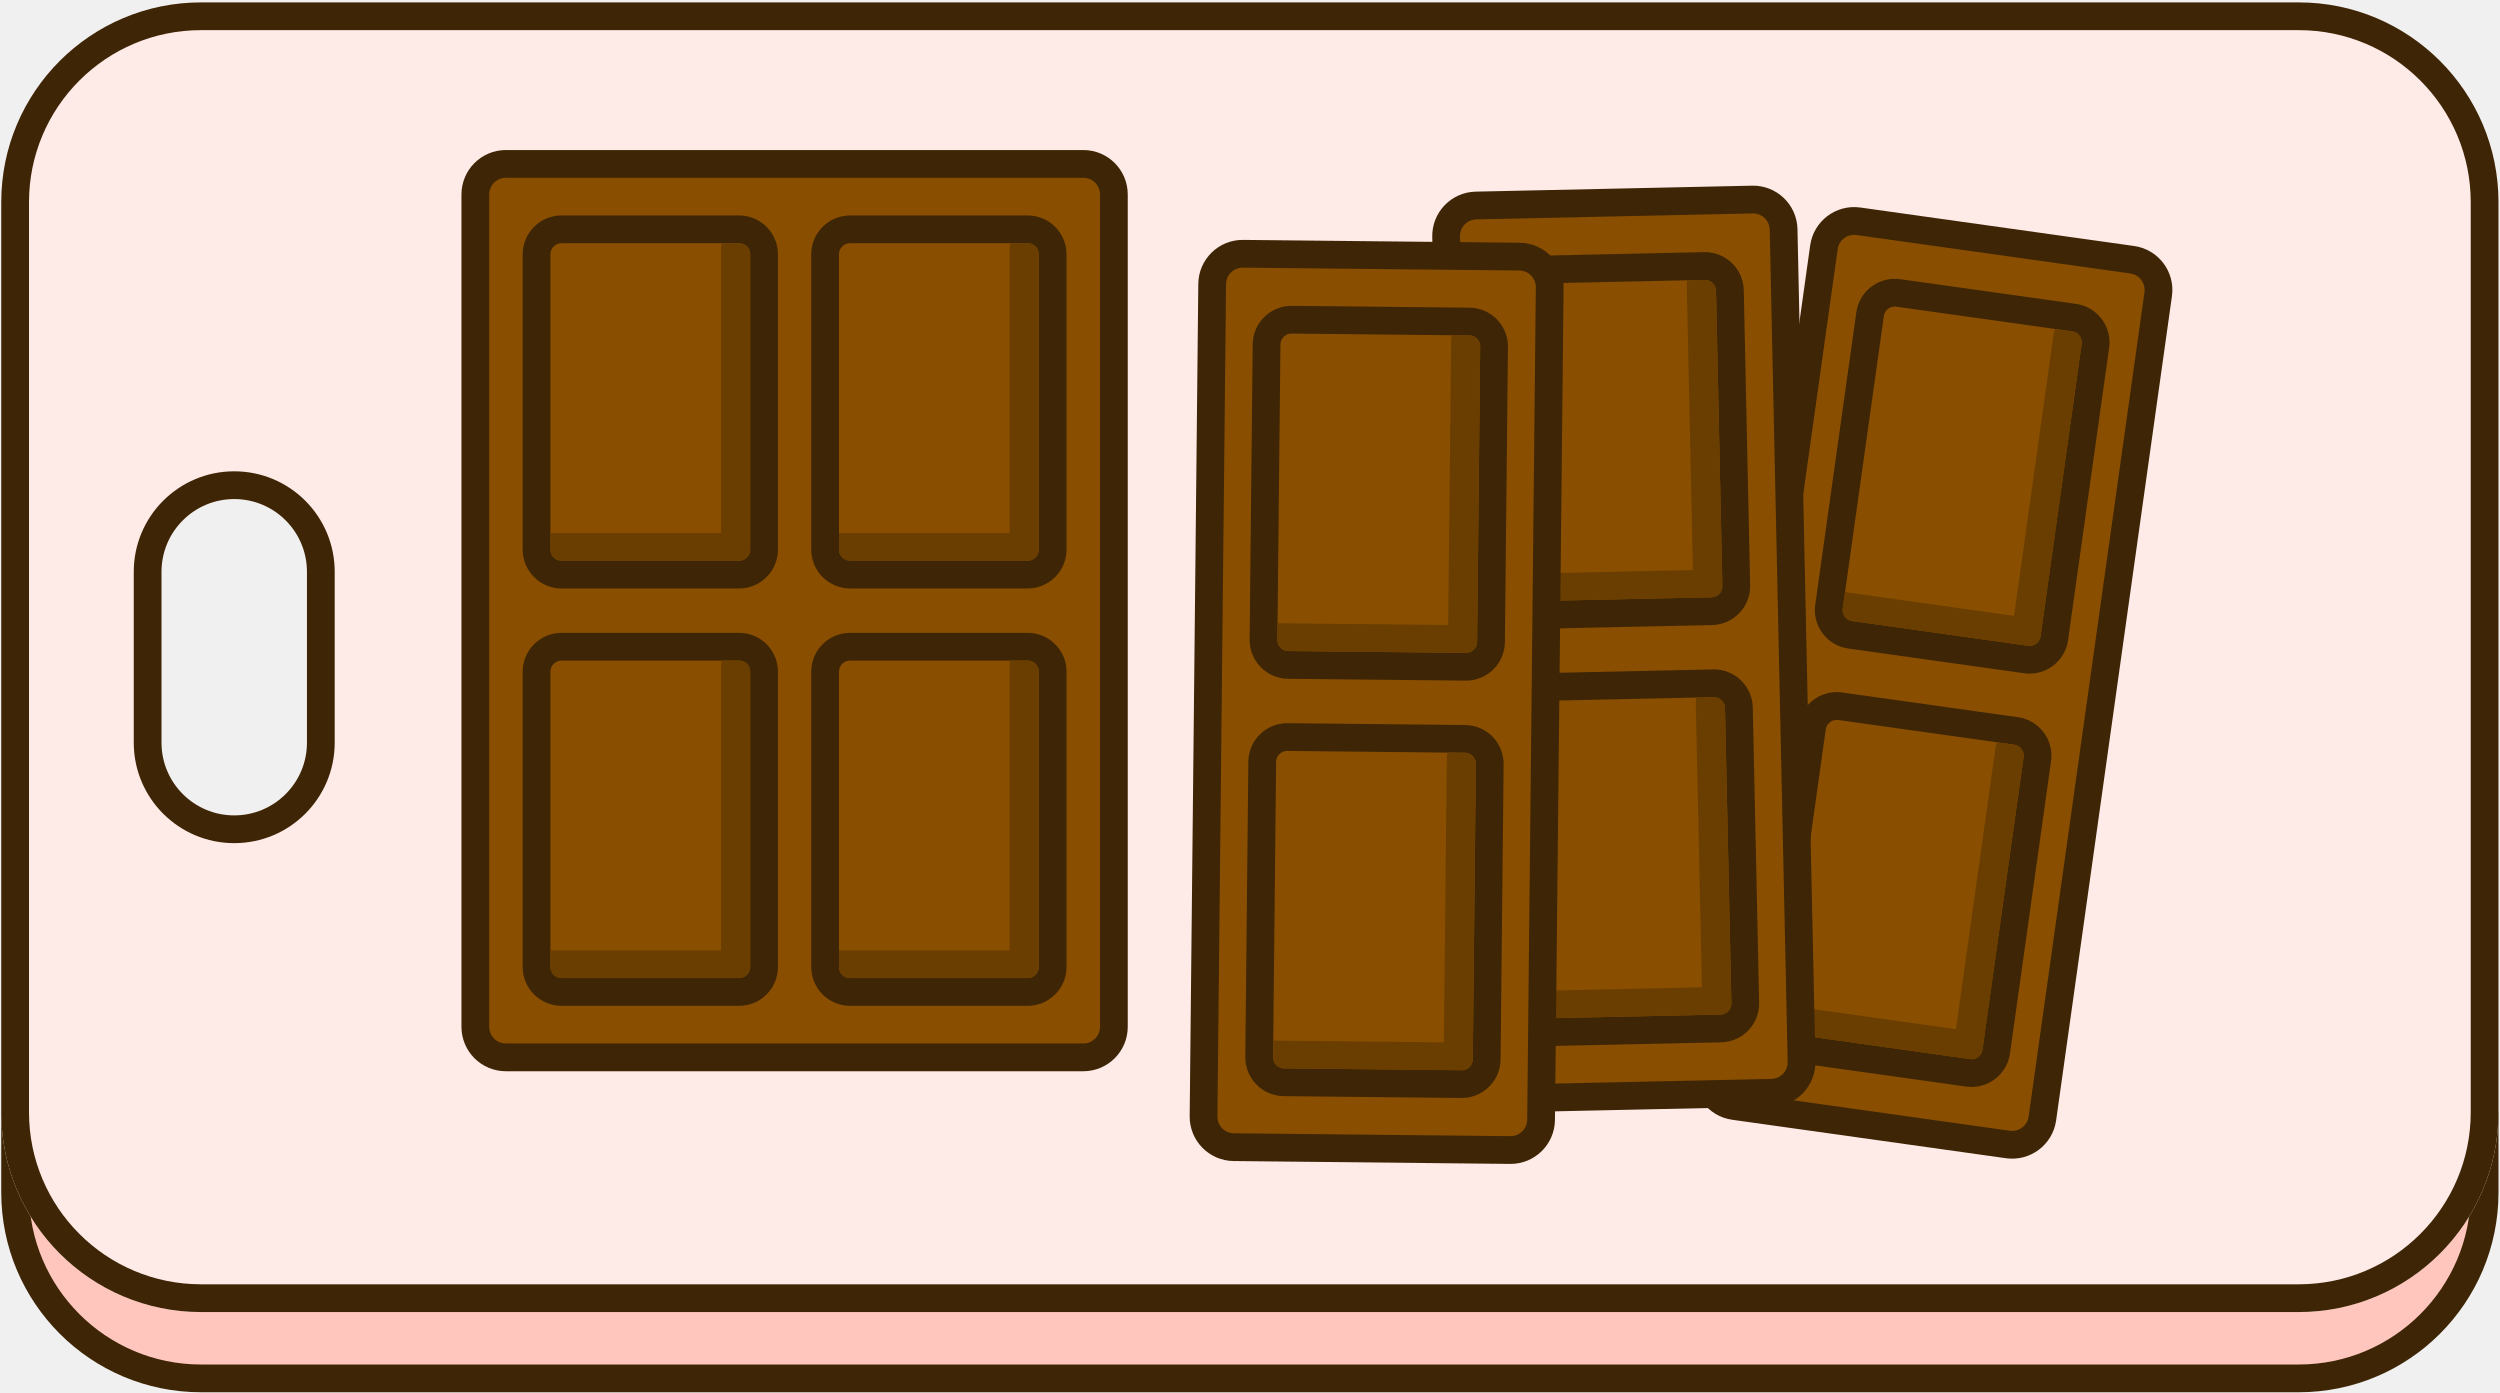
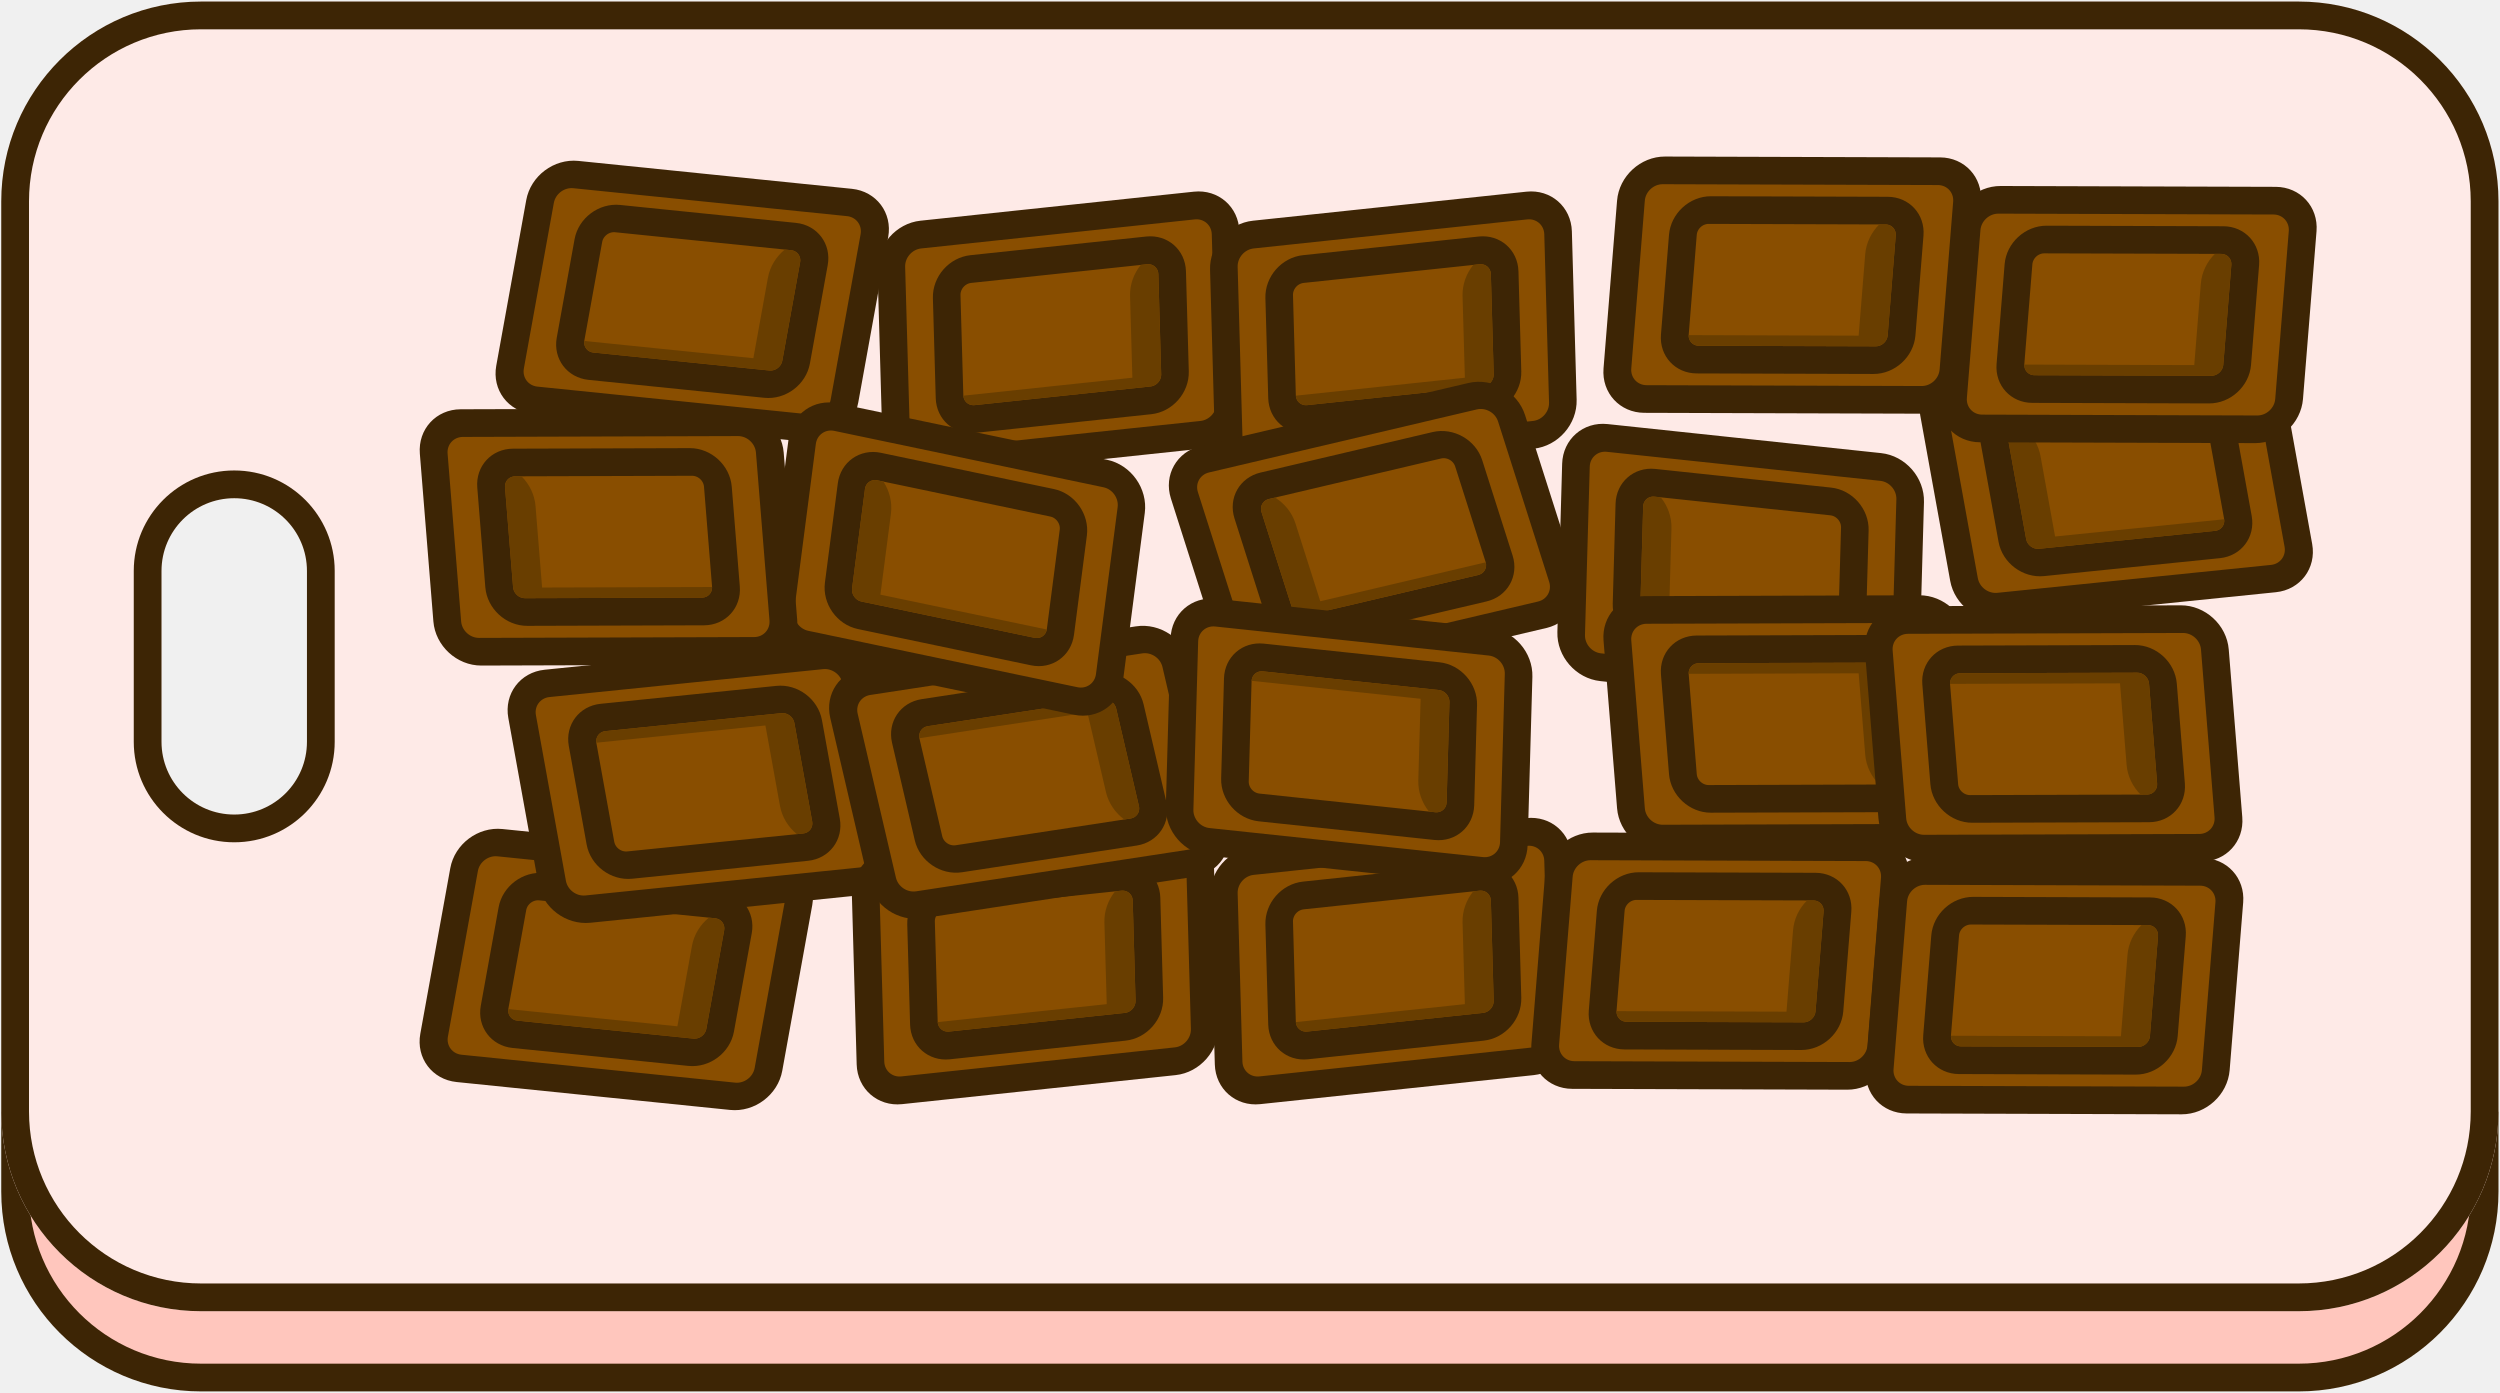
<svg xmlns="http://www.w3.org/2000/svg" width="901" height="502" viewBox="0 0 901 502" fill="none">
-   <path d="M895.452 429.77C895.452 466.773 865.455 496.77 828.452 496.77L72.452 496.77C35.449 496.77 5.452 466.773 5.452 429.77L5.452 419.744C18.689 443.049 43.734 458.77 72.452 458.77L828.452 458.77C857.169 458.77 882.215 443.049 895.452 419.744V429.77Z" fill="#FFC6BD" stroke="#3D2505" stroke-width="10" />
-   <mask id="path-2-inside-1_125_4852" fill="white">
-     <path fill-rule="evenodd" clip-rule="evenodd" d="M0.452 400.864V72.864C0.452 33.1 32.687 0.864 72.452 0.864H828.452C868.216 0.864 900.452 33.1 900.452 72.864V400.864C900.452 440.629 868.216 472.864 828.452 472.864H72.452C32.687 472.864 0.452 440.629 0.452 400.864ZM84.416 179.861C69.942 179.861 58.208 191.595 58.208 206.07V267.659C58.208 282.134 69.942 293.868 84.416 293.868C98.891 293.868 110.625 282.134 110.625 267.659V206.07C110.625 191.595 98.891 179.861 84.416 179.861Z" />
+   <path d="M895.452 429.465C895.452 466.468 865.455 496.465 828.452 496.465L72.452 496.465C35.449 496.465 5.452 466.468 5.452 429.465L5.452 419.439C18.689 442.744 43.734 458.465 72.452 458.465L828.452 458.465C857.169 458.465 882.215 442.744 895.452 419.439V429.465Z" fill="#FFC6BD" stroke="#3D2505" stroke-width="10" />
+   <mask id="path-2-inside-1_125_4851" fill="white">
+     <path fill-rule="evenodd" clip-rule="evenodd" d="M0.452 400.56V72.56C0.452 32.795 32.687 0.56 72.452 0.56H828.452C868.216 0.56 900.452 32.795 900.452 72.56V400.56C900.452 440.324 868.216 472.56 828.452 472.56H72.452C32.687 472.56 0.452 440.324 0.452 400.56ZM84.416 179.557C69.942 179.557 58.208 191.291 58.208 205.765V267.355C58.208 281.829 69.942 293.563 84.416 293.563C98.891 293.563 110.625 281.829 110.625 267.355V205.765C110.625 191.291 98.891 179.557 84.416 179.557Z" />
  </mask>
-   <path fill-rule="evenodd" clip-rule="evenodd" d="M0.452 400.864V72.864C0.452 33.1 32.687 0.864 72.452 0.864H828.452C868.216 0.864 900.452 33.1 900.452 72.864V400.864C900.452 440.629 868.216 472.864 828.452 472.864H72.452C32.687 472.864 0.452 440.629 0.452 400.864ZM84.416 179.861C69.942 179.861 58.208 191.595 58.208 206.07V267.659C58.208 282.134 69.942 293.868 84.416 293.868C98.891 293.868 110.625 282.134 110.625 267.659V206.07C110.625 191.595 98.891 179.861 84.416 179.861Z" fill="#FEEAE7" />
-   <path d="M-9.548 72.864V400.864H10.452V72.864H-9.548ZM72.452 -9.136C27.164 -9.136 -9.548 27.577 -9.548 72.864H10.452C10.452 38.623 38.21 10.864 72.452 10.864V-9.136ZM828.452 -9.136H72.452V10.864H828.452V-9.136ZM910.452 72.864C910.452 27.577 873.739 -9.136 828.452 -9.136V10.864C862.693 10.864 890.452 38.623 890.452 72.864H910.452ZM910.452 400.864V72.864H890.452V400.864H910.452ZM828.452 482.864C873.739 482.864 910.452 446.152 910.452 400.864H890.452C890.452 435.106 862.693 462.864 828.452 462.864V482.864ZM72.452 482.864H828.452V462.864H72.452V482.864ZM-9.548 400.864C-9.548 446.152 27.164 482.864 72.452 482.864V462.864C38.21 462.864 10.452 435.106 10.452 400.864H-9.548ZM68.208 206.07C68.208 197.118 75.464 189.861 84.416 189.861V169.861C64.419 169.861 48.208 186.072 48.208 206.07H68.208ZM68.208 267.659V206.07H48.208V267.659H68.208ZM84.416 283.868C75.464 283.868 68.208 276.611 68.208 267.659H48.208C48.208 287.657 64.419 303.868 84.416 303.868V283.868ZM100.625 267.659C100.625 276.611 93.368 283.868 84.416 283.868V303.868C104.414 303.868 120.625 287.657 120.625 267.659H100.625ZM100.625 206.07V267.659H120.625V206.07H100.625ZM84.416 189.861C93.368 189.861 100.625 197.118 100.625 206.07H120.625C120.625 186.072 104.414 169.861 84.416 169.861V189.861Z" fill="#3D2505" mask="url(#path-2-inside-1_125_4852)" />
-   <rect x="171.31" y="59.076" width="230.128" height="322" rx="11" fill="#894E00" stroke="#3D2505" stroke-width="10" />
-   <rect x="198.374" y="87.655" width="72" height="114.421" rx="4" fill="#894E00" />
-   <rect x="193.374" y="82.655" width="82" height="124.421" rx="9" stroke="#3D2505" stroke-width="10" />
-   <path fill-rule="evenodd" clip-rule="evenodd" d="M198.374 192.108L259.878 192.108V90.127C259.878 89.286 259.943 88.461 260.068 87.655H266.374C268.583 87.655 270.374 89.446 270.374 91.655V198.076C270.374 200.285 268.583 202.076 266.374 202.076H202.374C200.165 202.076 198.374 200.285 198.374 198.076V192.108Z" fill="#693E00" />
-   <rect x="302.374" y="87.655" width="72" height="114.421" rx="4" fill="#894E00" />
-   <rect x="297.374" y="82.655" width="82" height="124.421" rx="9" stroke="#3D2505" stroke-width="10" />
-   <path fill-rule="evenodd" clip-rule="evenodd" d="M302.374 192.108L363.878 192.108V90.127C363.878 89.286 363.943 88.461 364.068 87.655H370.374C372.583 87.655 374.374 89.446 374.374 91.655V198.076C374.374 200.285 372.583 202.076 370.374 202.076H306.374C304.165 202.076 302.374 200.285 302.374 198.076V192.108Z" fill="#693E00" />
-   <rect x="198.374" y="238.076" width="72" height="114.421" rx="4" fill="#894E00" />
-   <rect x="193.374" y="233.076" width="82" height="124.421" rx="9" stroke="#3D2505" stroke-width="10" />
-   <path fill-rule="evenodd" clip-rule="evenodd" d="M198.374 342.529L259.878 342.529V240.548C259.878 239.707 259.943 238.882 260.068 238.076H266.374C268.583 238.076 270.374 239.867 270.374 242.076V348.497C270.374 350.706 268.583 352.497 266.374 352.497H202.374C200.165 352.497 198.374 350.706 198.374 348.497V342.529Z" fill="#693E00" />
-   <rect x="302.374" y="238.076" width="72" height="114.421" rx="4" fill="#894E00" />
-   <rect x="297.374" y="233.076" width="82" height="124.421" rx="9" stroke="#3D2505" stroke-width="10" />
-   <path fill-rule="evenodd" clip-rule="evenodd" d="M302.374 342.529L363.878 342.529V240.548C363.878 239.707 363.943 238.882 364.068 238.076H370.374C372.583 238.076 374.374 239.867 374.374 242.076V348.497C374.374 350.706 372.583 352.497 370.374 352.497H306.374C304.165 352.497 302.374 350.706 302.374 348.497V342.529Z" fill="#693E00" />
-   <rect x="658.877" y="78.211" width="121.653" height="322" rx="11" transform="rotate(7.99832 658.877 78.2106)" fill="#894E00" stroke="#3D2505" stroke-width="10" />
-   <rect x="679.485" y="109.967" width="72" height="114.421" rx="4" transform="rotate(7.99832 679.485 109.967)" fill="#894E00" />
-   <rect x="675.23" y="104.32" width="82" height="124.421" rx="9" transform="rotate(7.99832 675.23 104.32)" stroke="#3D2505" stroke-width="10" />
-   <path fill-rule="evenodd" clip-rule="evenodd" d="M664.951 213.404L725.857 221.962L740.047 120.972C740.164 120.14 740.343 119.332 740.579 118.551L746.824 119.429C749.011 119.736 750.536 121.759 750.228 123.946L735.42 229.332C735.113 231.52 733.09 233.044 730.903 232.736L667.525 223.831C665.338 223.524 663.813 221.501 664.121 219.313L664.951 213.404Z" fill="#693E00" />
-   <rect x="658.555" y="258.925" width="72" height="114.421" rx="4" transform="rotate(7.99832 658.555 258.925)" fill="#894E00" />
-   <rect x="654.299" y="253.278" width="82" height="124.421" rx="9" transform="rotate(7.99832 654.299 253.278)" stroke="#3D2505" stroke-width="10" />
-   <path fill-rule="evenodd" clip-rule="evenodd" d="M644.021 362.362L704.927 370.92L719.117 269.93C719.234 269.098 719.413 268.29 719.649 267.509L725.893 268.387C728.081 268.694 729.605 270.717 729.298 272.904L714.49 378.29C714.183 380.478 712.16 382.002 709.972 381.694L646.595 372.789C644.407 372.482 642.883 370.459 643.191 368.272L644.021 362.362Z" fill="#693E00" />
-   <rect x="520.948" y="74.302" width="121.653" height="322" rx="11" transform="rotate(-1.23541 520.948 74.3022)" fill="#894E00" stroke="#3D2505" stroke-width="10" />
-   <rect x="546.385" y="102.341" width="72" height="114.421" rx="4" transform="rotate(-1.23541 546.385 102.341)" fill="#894E00" />
-   <rect x="541.278" y="97.45" width="82" height="124.421" rx="9" transform="rotate(-1.23541 541.278 97.4498)" stroke="#3D2505" stroke-width="10" />
-   <path fill-rule="evenodd" clip-rule="evenodd" d="M548.637 206.77L610.127 205.444L607.928 103.486C607.91 102.645 607.957 101.819 608.065 101.011L614.369 100.875C616.577 100.827 618.407 102.579 618.454 104.788L620.749 211.184C620.796 213.392 619.044 215.221 616.836 215.269L552.851 216.649C550.642 216.696 548.813 214.945 548.765 212.736L548.637 206.77Z" fill="#693E00" />
-   <rect x="549.628" y="252.727" width="72" height="114.421" rx="4" transform="rotate(-1.23541 549.628 252.727)" fill="#894E00" />
-   <rect x="544.521" y="247.836" width="82" height="124.421" rx="9" transform="rotate(-1.23541 544.521 247.836)" stroke="#3D2505" stroke-width="10" />
-   <path fill-rule="evenodd" clip-rule="evenodd" d="M551.88 357.155L613.37 355.829L611.171 253.872C611.153 253.031 611.2 252.205 611.308 251.396L617.612 251.26C619.821 251.213 621.65 252.965 621.697 255.173L623.992 361.569C624.039 363.778 622.288 365.607 620.079 365.655L556.094 367.035C553.885 367.082 552.056 365.33 552.009 363.122L551.88 357.155Z" fill="#693E00" />
-   <rect x="436.98" y="91.344" width="121.653" height="322" rx="11" transform="rotate(0.593336 436.98 91.3435)" fill="#894E00" stroke="#3D2505" stroke-width="10" />
-   <rect x="461.509" y="120.179" width="72" height="114.421" rx="4" transform="rotate(0.593336 461.509 120.179)" fill="#894E00" />
-   <rect x="456.561" y="115.127" width="82" height="124.421" rx="9" transform="rotate(0.593336 456.561 115.127)" stroke="#3D2505" stroke-width="10" />
-   <path fill-rule="evenodd" clip-rule="evenodd" d="M460.427 224.626L521.928 225.263L522.984 123.287C522.993 122.447 523.066 121.622 523.2 120.818L529.505 120.883C531.714 120.906 533.486 122.715 533.463 124.924L532.361 231.339C532.338 233.548 530.529 235.32 528.32 235.298L464.324 234.635C462.115 234.612 460.342 232.803 460.365 230.594L460.427 224.626Z" fill="#693E00" />
-   <rect x="459.951" y="270.592" width="72" height="114.421" rx="4" transform="rotate(0.593336 459.951 270.592)" fill="#894E00" />
-   <rect x="455.003" y="265.54" width="82" height="124.421" rx="9" transform="rotate(0.593336 455.003 265.54)" stroke="#3D2505" stroke-width="10" />
-   <path fill-rule="evenodd" clip-rule="evenodd" d="M458.869 375.039L520.371 375.676L521.427 273.7C521.435 272.86 521.509 272.035 521.642 271.231L527.947 271.296C530.156 271.319 531.929 273.128 531.906 275.337L530.804 381.752C530.781 383.961 528.972 385.734 526.763 385.711L462.766 385.048C460.557 385.025 458.785 383.216 458.808 381.007L458.869 375.039Z" fill="#693E00" />
+   <path fill-rule="evenodd" clip-rule="evenodd" d="M0.452 400.56V72.56C0.452 32.795 32.687 0.56 72.452 0.56H828.452C868.216 0.56 900.452 32.795 900.452 72.56V400.56C900.452 440.324 868.216 472.56 828.452 472.56H72.452C32.687 472.56 0.452 440.324 0.452 400.56ZM84.416 179.557C69.942 179.557 58.208 191.291 58.208 205.765V267.355C58.208 281.829 69.942 293.563 84.416 293.563C98.891 293.563 110.625 281.829 110.625 267.355V205.765C110.625 191.291 98.891 179.557 84.416 179.557Z" fill="#FEEAE7" />
+   <path d="M-9.548 72.56V400.56H10.452V72.56H-9.548ZM72.452 -9.44C27.164 -9.44 -9.548 27.272 -9.548 72.56H10.452C10.452 38.318 38.21 10.56 72.452 10.56V-9.44ZM828.452 -9.44H72.452V10.56H828.452V-9.44ZM910.452 72.56C910.452 27.272 873.739 -9.44 828.452 -9.44V10.56C862.693 10.56 890.452 38.318 890.452 72.56H910.452ZM910.452 400.56V72.56H890.452V400.56H910.452ZM828.452 482.56C873.739 482.56 910.452 445.847 910.452 400.56H890.452C890.452 434.801 862.693 462.56 828.452 462.56V482.56ZM72.452 482.56H828.452V462.56H72.452V482.56ZM-9.548 400.56C-9.548 445.847 27.164 482.56 72.452 482.56V462.56C38.21 462.56 10.452 434.801 10.452 400.56H-9.548ZM68.208 205.765C68.208 196.813 75.464 189.557 84.416 189.557V169.557C64.419 169.557 48.208 185.768 48.208 205.765H68.208ZM68.208 267.355V205.765H48.208V267.355H68.208ZM84.416 283.563C75.464 283.563 68.208 276.306 68.208 267.355H48.208C48.208 287.352 64.419 303.563 84.416 303.563V283.563ZM100.625 267.355C100.625 276.306 93.368 283.563 84.416 283.563V303.563C104.414 303.563 120.625 287.352 120.625 267.355H100.625ZM100.625 205.765V267.355H120.625V205.765H100.625ZM84.416 189.557C93.368 189.557 100.625 196.813 100.625 205.765H120.625C120.625 185.768 104.414 169.557 84.416 169.557V189.557Z" fill="#3D2505" mask="url(#path-2-inside-1_125_4851)" />
+   <rect x="4.083" y="5.427" width="121.131" height="82.666" rx="11" transform="matrix(0.994836 0.101492 -0.178144 0.984004 193.496 56.0415)" fill="#894E00" stroke="#3D2505" stroke-width="10" />
+   <rect width="71.715" height="44.064" rx="4" transform="matrix(0.994836 0.101492 -0.178144 0.984004 217.734 83.2959)" fill="#894E00" />
+   <rect x="-4.083" y="-5.427" width="81.715" height="54.064" rx="9" transform="matrix(0.994836 0.101492 -0.178144 0.984004 216.746 83.6235)" stroke="#3D2505" stroke-width="10" />
+   <path fill-rule="evenodd" clip-rule="evenodd" d="M210.571 122.879L271.512 129.096L276.756 100.13C277.496 96.039 279.748 92.474 282.84 89.939L285.099 90.169C287.296 90.393 288.759 92.337 288.365 94.511L281.941 129.998C281.547 132.172 279.447 133.752 277.249 133.528L213.863 127.062C211.72 126.843 210.275 124.988 210.571 122.879Z" fill="#693E00" />
+   <rect x="4.083" y="5.427" width="121.131" height="82.666" rx="11" transform="matrix(0.994836 0.101492 -0.178144 0.984004 166.12 296.827)" fill="#894E00" stroke="#3D2505" stroke-width="10" />
+   <rect width="71.715" height="44.064" rx="4" transform="matrix(0.994836 0.101492 -0.178144 0.984004 190.357 324.081)" fill="#894E00" />
+   <rect x="-4.083" y="-5.427" width="81.715" height="54.064" rx="9" transform="matrix(0.994836 0.101492 -0.178144 0.984004 189.369 324.409)" stroke="#3D2505" stroke-width="10" />
+   <path fill-rule="evenodd" clip-rule="evenodd" d="M183.194 363.664L244.135 369.881L249.379 340.915C250.12 336.825 252.371 333.259 255.463 330.724L257.722 330.954C259.92 331.178 261.382 333.122 260.989 335.296L254.564 370.783C254.171 372.957 252.07 374.538 249.872 374.313L186.487 367.847C184.343 367.628 182.899 365.773 183.194 363.664Z" fill="#693E00" />
+   <rect x="-4.083" y="5.427" width="121.131" height="82.666" rx="11" transform="matrix(-0.994836 0.101492 0.178144 0.984004 810.541 121.126)" fill="#894E00" stroke="#3D2505" stroke-width="10" />
+   <rect width="71.715" height="44.064" rx="4" transform="matrix(-0.994836 0.101492 0.178144 0.984004 794.428 147.552)" fill="#894E00" />
+   <rect x="4.083" y="-5.427" width="81.715" height="54.064" rx="9" transform="matrix(-0.994836 0.101492 0.178144 0.984004 803.54 147.051)" stroke="#3D2505" stroke-width="10" />
+   <path fill-rule="evenodd" clip-rule="evenodd" d="M801.591 187.135L740.65 193.352L735.406 164.386C734.665 160.295 732.414 156.73 729.321 154.194L727.063 154.425C724.865 154.649 723.403 156.593 723.796 158.767L730.221 194.254C730.614 196.428 732.715 198.008 734.913 197.784L798.298 191.318C800.442 191.099 801.886 189.244 801.591 187.135Z" fill="#693E00" />
+   <rect x="4.083" y="-5.427" width="121.131" height="82.666" rx="11" transform="matrix(0.994836 -0.101492 -0.178144 -0.984004 195.908 323.833)" fill="#894E00" stroke="#3D2505" stroke-width="10" />
+   <rect width="71.715" height="44.064" rx="4" transform="matrix(0.994836 -0.101492 -0.178144 -0.984004 222.08 307.26)" fill="#894E00" />
+   <rect x="-4.083" y="5.427" width="81.715" height="54.064" rx="9" transform="matrix(0.994836 -0.101492 -0.178144 -0.984004 223.026 317.613)" stroke="#3D2505" stroke-width="10" />
+   <path fill-rule="evenodd" clip-rule="evenodd" d="M214.917 267.676L275.858 261.459L281.102 290.426C281.842 294.516 284.094 298.081 287.186 300.617L289.445 300.387C291.642 300.162 293.105 298.218 292.711 296.045L286.287 260.557C285.893 258.384 283.793 256.803 281.595 257.027L218.209 263.494C216.066 263.713 214.621 265.568 214.917 267.676Z" fill="#693E00" />
+   <rect x="5.114" y="4.47" width="121.131" height="82.666" rx="11" transform="matrix(0.994412 -0.105564 0.0283247 0.999599 315.718 81.774)" fill="#894E00" stroke="#3D2505" stroke-width="10" />
+   <rect width="71.715" height="44.064" rx="4" transform="matrix(0.994412 -0.105564 0.0283247 0.999599 346.047 102.387)" fill="#894E00" />
+   <rect x="-5.114" y="-4.47" width="81.715" height="54.064" rx="9" transform="matrix(0.994412 -0.105564 0.0283247 0.999599 346.145 101.845)" stroke="#3D2505" stroke-width="10" />
+   <path fill-rule="evenodd" clip-rule="evenodd" d="M347.19 142.596L408.104 136.13L407.27 106.704C407.153 102.549 408.622 98.597 411.126 95.478L413.383 95.239C415.58 95.006 417.411 96.607 417.474 98.815L418.496 134.865C418.558 137.073 416.828 139.052 414.631 139.285L351.273 146.011C349.13 146.239 347.334 144.721 347.19 142.596Z" fill="#693E00" />
+   <rect x="5.114" y="4.47" width="121.131" height="82.666" rx="11" transform="matrix(0.994412 -0.105564 0.0283247 0.999599 306.477 307.538)" fill="#894E00" stroke="#3D2505" stroke-width="10" />
+   <rect width="71.715" height="44.064" rx="4" transform="matrix(0.994412 -0.105564 0.0283247 0.999599 336.805 328.15)" fill="#894E00" />
+   <rect x="-5.114" y="-4.47" width="81.715" height="54.064" rx="9" transform="matrix(0.994412 -0.105564 0.0283247 0.999599 336.903 327.609)" stroke="#3D2505" stroke-width="10" />
+   <path fill-rule="evenodd" clip-rule="evenodd" d="M337.948 368.36L398.863 361.893L398.029 332.468C397.911 328.313 399.38 324.36 401.884 321.242L404.141 321.003C406.338 320.769 408.17 322.37 408.232 324.579L409.254 360.628C409.316 362.837 407.586 364.816 405.39 365.049L342.031 371.775C339.888 372.002 338.093 370.484 337.948 368.36Z" fill="#693E00" />
+   <rect x="-5.114" y="4.47" width="121.131" height="82.666" rx="11" transform="matrix(-0.994412 -0.105564 -0.0283247 0.999599 683.779 164.452)" fill="#894E00" stroke="#3D2505" stroke-width="10" />
+   <rect width="71.715" height="44.064" rx="4" transform="matrix(-0.994412 -0.105564 -0.0283247 0.999599 663.62 186.145)" fill="#894E00" />
+   <rect x="5.114" y="-4.47" width="81.715" height="54.064" rx="9" transform="matrix(-0.994412 -0.105564 -0.0283247 0.999599 673.693 186.683)" stroke="#3D2505" stroke-width="10" />
+   <path fill-rule="evenodd" clip-rule="evenodd" d="M662.478 226.354L601.563 219.888L602.397 190.462C602.515 186.307 601.045 182.354 598.542 179.236L596.284 178.997C594.087 178.763 592.256 180.365 592.193 182.573L591.172 218.622C591.109 220.831 592.839 222.81 595.036 223.043L658.395 229.769C660.537 229.996 662.333 228.478 662.478 226.354Z" fill="#693E00" />
+   <rect x="3.807" y="-5.625" width="121.131" height="82.666" rx="11" transform="matrix(0.988508 -0.151171 -0.227184 -0.973852 315.403 322.858)" fill="#894E00" stroke="#3D2505" stroke-width="10" />
+   <rect width="71.715" height="44.064" rx="4" transform="matrix(0.988508 -0.151171 -0.227184 -0.973852 340.483 305.229)" fill="#894E00" />
+   <rect x="-3.807" y="5.625" width="81.715" height="54.064" rx="9" transform="matrix(0.988508 -0.151171 -0.227184 -0.973852 341.717 315.757)" stroke="#3D2505" stroke-width="10" />
+   <path fill-rule="evenodd" clip-rule="evenodd" d="M331.348 266.055L391.901 256.794L398.588 285.462C399.533 289.51 401.96 292.958 405.175 295.336L407.419 294.993C409.603 294.659 410.967 292.644 410.465 290.492L402.272 255.371C401.77 253.22 399.593 251.747 397.409 252.081L334.427 261.712C332.296 262.038 330.947 263.963 331.348 266.055Z" fill="#693E00" />
+   <rect x="5.114" y="4.47" width="121.131" height="82.666" rx="11" transform="matrix(0.994412 -0.105564 0.0283247 0.999599 435.552 81.774)" fill="#894E00" stroke="#3D2505" stroke-width="10" />
+   <rect width="71.715" height="44.064" rx="4" transform="matrix(0.994412 -0.105564 0.0283247 0.999599 465.88 102.387)" fill="#894E00" />
+   <rect x="-5.114" y="-4.47" width="81.715" height="54.064" rx="9" transform="matrix(0.994412 -0.105564 0.0283247 0.999599 465.978 101.845)" stroke="#3D2505" stroke-width="10" />
+   <path fill-rule="evenodd" clip-rule="evenodd" d="M467.023 142.596L527.938 136.13L527.104 106.704C526.986 102.549 528.455 98.597 530.959 95.478L533.217 95.239C535.413 95.006 537.245 96.607 537.308 98.815L538.329 134.865C538.392 137.073 536.662 139.052 534.465 139.285L471.106 146.011C468.963 146.239 467.168 144.721 467.023 142.596Z" fill="#693E00" />
+   <rect x="5.114" y="4.47" width="121.131" height="82.666" rx="11" transform="matrix(0.994412 -0.105564 0.0283247 0.999599 435.552 307.537)" fill="#894E00" stroke="#3D2505" stroke-width="10" />
+   <rect width="71.715" height="44.064" rx="4" transform="matrix(0.994412 -0.105564 0.0283247 0.999599 465.88 328.149)" fill="#894E00" />
+   <rect x="-5.114" y="-4.47" width="81.715" height="54.064" rx="9" transform="matrix(0.994412 -0.105564 0.0283247 0.999599 465.978 327.608)" stroke="#3D2505" stroke-width="10" />
+   <path fill-rule="evenodd" clip-rule="evenodd" d="M467.023 368.359L527.938 361.893L527.104 332.467C526.986 328.312 528.455 324.359 530.959 321.241L533.217 321.002C535.413 320.768 537.245 322.369 537.308 324.578L538.329 360.627C538.392 362.836 536.662 364.815 534.465 365.048L471.106 371.774C468.963 372.001 467.168 370.483 467.023 368.359Z" fill="#693E00" />
+   <rect x="-3.348" y="5.909" width="121.131" height="82.666" rx="11" transform="matrix(-0.973404 0.229096 0.303707 0.952765 536.373 135.413)" fill="#894E00" stroke="#3D2505" stroke-width="10" />
+   <rect width="71.715" height="44.064" rx="4" transform="matrix(-0.973404 0.229096 0.303707 0.952765 523.238 164.326)" fill="#894E00" />
+   <rect x="3.348" y="-5.909" width="81.715" height="54.064" rx="9" transform="matrix(-0.973404 0.229096 0.303707 0.952765 531.641 163.28)" stroke="#3D2505" stroke-width="10" />
+   <path fill-rule="evenodd" clip-rule="evenodd" d="M535.452 202.654L475.824 216.688L466.884 188.641C465.621 184.68 462.928 181.435 459.534 179.32L457.325 179.841C455.174 180.347 453.975 182.463 454.646 184.568L465.599 218.929C466.27 221.033 468.557 222.329 470.707 221.823L532.727 207.226C534.825 206.733 536.017 204.707 535.452 202.654Z" fill="#693E00" />
+   <rect x="5.114" y="-4.47" width="121.131" height="82.666" rx="11" transform="matrix(0.994412 0.105564 0.0283247 -0.999599 419.859 297.258)" fill="#894E00" stroke="#3D2505" stroke-width="10" />
+   <rect width="71.715" height="44.064" rx="4" transform="matrix(0.994412 0.105564 0.0283247 -0.999599 449.934 285.582)" fill="#894E00" />
+   <rect x="-5.114" y="4.47" width="81.715" height="54.064" rx="9" transform="matrix(0.994412 0.105564 0.0283247 -0.999599 449.779 295.06)" stroke="#3D2505" stroke-width="10" />
+   <path fill-rule="evenodd" clip-rule="evenodd" d="M451.077 245.372L511.991 251.839L511.157 281.265C511.04 285.42 512.509 289.372 515.012 292.49L517.27 292.73C519.467 292.963 521.298 291.362 521.361 289.154L522.383 253.104C522.445 250.896 520.715 248.917 518.518 248.684L455.16 241.958C453.017 241.73 451.221 243.248 451.077 245.372Z" fill="#693E00" />
+   <rect x="4.598" y="4.999" width="121.131" height="82.666" rx="11" transform="matrix(0.999995 0.00308986 -0.0804351 0.99676 584.479 56.3711)" fill="#894E00" stroke="#3D2505" stroke-width="10" />
+   <rect width="71.715" height="44.064" rx="4" transform="matrix(0.999995 0.00308986 -0.0804351 0.99676 611.83 80.6826)" fill="#894E00" />
+   <rect x="-4.598" y="-4.999" width="81.715" height="54.064" rx="9" transform="matrix(0.999995 0.00308986 -0.0804351 0.99676 611.428 80.6806)" stroke="#3D2505" stroke-width="10" />
+   <path fill-rule="evenodd" clip-rule="evenodd" d="M608.598 120.779L669.855 120.968L672.222 91.626C672.557 87.483 674.447 83.713 677.274 80.886L679.544 80.893C681.754 80.9 683.4 82.69 683.223 84.892L680.322 120.839C680.144 123.041 678.209 124.821 676 124.814L612.286 124.617C610.131 124.611 608.511 122.907 608.598 120.779Z" fill="#693E00" />
+   <rect x="4.598" y="4.999" width="121.131" height="82.666" rx="11" transform="matrix(0.999995 0.00308986 -0.0804351 0.99676 558.472 300.006)" fill="#894E00" stroke="#3D2505" stroke-width="10" />
+   <rect width="71.715" height="44.064" rx="4" transform="matrix(0.999995 0.00308986 -0.0804351 0.99676 585.823 324.317)" fill="#894E00" />
+   <rect x="-4.598" y="-4.999" width="81.715" height="54.064" rx="9" transform="matrix(0.999995 0.00308986 -0.0804351 0.99676 585.421 324.315)" stroke="#3D2505" stroke-width="10" />
+   <path fill-rule="evenodd" clip-rule="evenodd" d="M582.591 364.414L643.848 364.603L646.215 335.261C646.55 331.118 648.44 327.348 651.267 324.521L653.537 324.528C655.747 324.534 657.393 326.325 657.216 328.527L654.315 364.474C654.137 366.676 652.202 368.456 649.993 368.449L586.279 368.252C584.124 368.245 582.504 366.541 582.591 364.414Z" fill="#693E00" />
+   <rect x="-5.537" y="3.933" width="121.131" height="82.666" rx="11" transform="matrix(-0.978749 -0.205062 -0.128736 0.991679 404.192 167.876)" fill="#894E00" stroke="#3D2505" stroke-width="10" />
+   <rect width="71.715" height="44.064" rx="4" transform="matrix(-0.978749 -0.205062 -0.128736 0.991679 382.438 186.985)" fill="#894E00" />
+   <rect x="5.537" y="-3.933" width="81.715" height="54.064" rx="9" transform="matrix(-0.978749 -0.205062 -0.128736 0.991679 392.889 188.088)" stroke="#3D2505" stroke-width="10" />
+   <path fill-rule="evenodd" clip-rule="evenodd" d="M377.256 226.876L317.301 214.315L321.091 185.122C321.626 181 320.562 176.92 318.384 173.566L316.162 173.1C314 172.647 312.017 174.056 311.732 176.247L307.09 212.011C306.805 214.202 308.328 216.345 310.49 216.798L372.85 229.863C374.959 230.305 376.898 228.975 377.256 226.876Z" fill="#693E00" />
+   <rect x="4.598" y="-4.999" width="121.131" height="82.666" rx="11" transform="matrix(0.999995 -0.00308986 -0.0804351 -0.99676 583.677 297.291)" fill="#894E00" stroke="#3D2505" stroke-width="10" />
+   <rect width="71.715" height="44.064" rx="4" transform="matrix(0.999995 -0.00308986 -0.0804351 -0.99676 611.832 282.945)" fill="#894E00" />
+   <rect x="-4.598" y="4.999" width="81.715" height="54.064" rx="9" transform="matrix(0.999995 -0.00308986 -0.0804351 -0.99676 612.234 292.913)" stroke="#3D2505" stroke-width="10" />
+   <path fill-rule="evenodd" clip-rule="evenodd" d="M608.6 242.849L669.856 242.66L672.224 272.002C672.558 276.145 674.448 279.915 677.276 282.742L679.546 282.735C681.755 282.728 683.402 280.938 683.224 278.736L680.324 242.789C680.146 240.587 678.211 238.807 676.002 238.814L612.288 239.011C610.133 239.017 608.513 240.721 608.6 242.849Z" fill="#693E00" />
+   <rect x="4.598" y="4.999" width="121.131" height="82.666" rx="11" transform="matrix(0.999995 0.00308986 -0.0804351 0.99676 705.433 66.9854)" fill="#894E00" stroke="#3D2505" stroke-width="10" />
+   <rect width="71.715" height="44.064" rx="4" transform="matrix(0.999995 0.00308986 -0.0804351 0.99676 732.785 91.2969)" fill="#894E00" />
+   <rect x="-4.598" y="-4.999" width="81.715" height="54.064" rx="9" transform="matrix(0.999995 0.00308986 -0.0804351 0.99676 732.383 91.2949)" stroke="#3D2505" stroke-width="10" />
+   <path fill-rule="evenodd" clip-rule="evenodd" d="M729.552 131.393L790.809 131.583L793.177 102.24C793.511 98.097 795.401 94.328 798.229 91.5L800.499 91.507C802.708 91.514 804.355 93.305 804.177 95.507L801.276 131.454C801.099 133.656 799.164 135.435 796.954 135.428L733.24 135.231C731.085 135.225 729.465 133.521 729.552 131.393Z" fill="#693E00" />
+   <rect x="4.598" y="4.999" width="121.131" height="82.666" rx="11" transform="matrix(0.999995 0.00308986 -0.0804351 0.99676 679.003 308.878)" fill="#894E00" stroke="#3D2505" stroke-width="10" />
+   <rect width="71.715" height="44.064" rx="4" transform="matrix(0.999995 0.00308986 -0.0804351 0.99676 706.354 333.189)" fill="#894E00" />
+   <rect x="-4.598" y="-4.999" width="81.715" height="54.064" rx="9" transform="matrix(0.999995 0.00308986 -0.0804351 0.99676 705.952 333.187)" stroke="#3D2505" stroke-width="10" />
+   <path fill-rule="evenodd" clip-rule="evenodd" d="M703.122 373.286L764.379 373.475L766.747 344.133C767.081 339.99 768.971 336.22 771.798 333.393L774.069 333.4C776.278 333.406 777.925 335.197 777.747 337.399L774.846 373.346C774.668 375.548 772.733 377.328 770.524 377.321L706.81 377.124C704.655 377.117 703.035 375.413 703.122 373.286Z" fill="#693E00" />
+   <rect x="-4.598" y="4.999" width="121.131" height="82.666" rx="11" transform="matrix(-0.999995 0.00308986 0.0804351 0.99676 271.558 147.177)" fill="#894E00" stroke="#3D2505" stroke-width="10" />
+   <rect width="71.715" height="44.064" rx="4" transform="matrix(-0.999995 0.00308986 0.0804351 0.99676 253.402 171.46)" fill="#894E00" />
+   <rect x="4.598" y="-4.999" width="81.715" height="54.064" rx="9" transform="matrix(-0.999995 0.00308986 0.0804351 0.99676 263 171.43)" stroke="#3D2505" stroke-width="10" />
+   <path fill-rule="evenodd" clip-rule="evenodd" d="M256.635 211.556L195.378 211.746L193.01 182.404C192.676 178.26 190.786 174.491 187.958 171.663L185.688 171.67C183.479 171.677 181.832 173.468 182.01 175.67L184.911 211.617C185.088 213.819 187.023 215.598 189.233 215.591L252.947 215.395C255.102 215.388 256.722 213.684 256.635 211.556Z" fill="#693E00" />
+   <rect x="4.598" y="-4.999" width="121.131" height="82.666" rx="11" transform="matrix(0.999995 -0.00308986 -0.0804351 -0.99676 677.874 300.913)" fill="#894E00" stroke="#3D2505" stroke-width="10" />
+   <rect width="71.715" height="44.064" rx="4" transform="matrix(0.999995 -0.00308986 -0.0804351 -0.99676 706.03 286.567)" fill="#894E00" />
+   <rect x="-4.598" y="4.999" width="81.715" height="54.064" rx="9" transform="matrix(0.999995 -0.00308986 -0.0804351 -0.99676 706.432 296.535)" stroke="#3D2505" stroke-width="10" />
+   <path fill-rule="evenodd" clip-rule="evenodd" d="M702.797 246.471L764.054 246.282L766.422 275.624C766.756 279.767 768.646 283.537 771.474 286.364L773.744 286.357C775.953 286.35 777.6 284.56 777.422 282.358L774.521 246.411C774.344 244.209 772.409 242.429 770.2 242.436L706.485 242.633C704.33 242.639 702.711 244.343 702.797 246.471Z" fill="#693E00" />
</svg>
